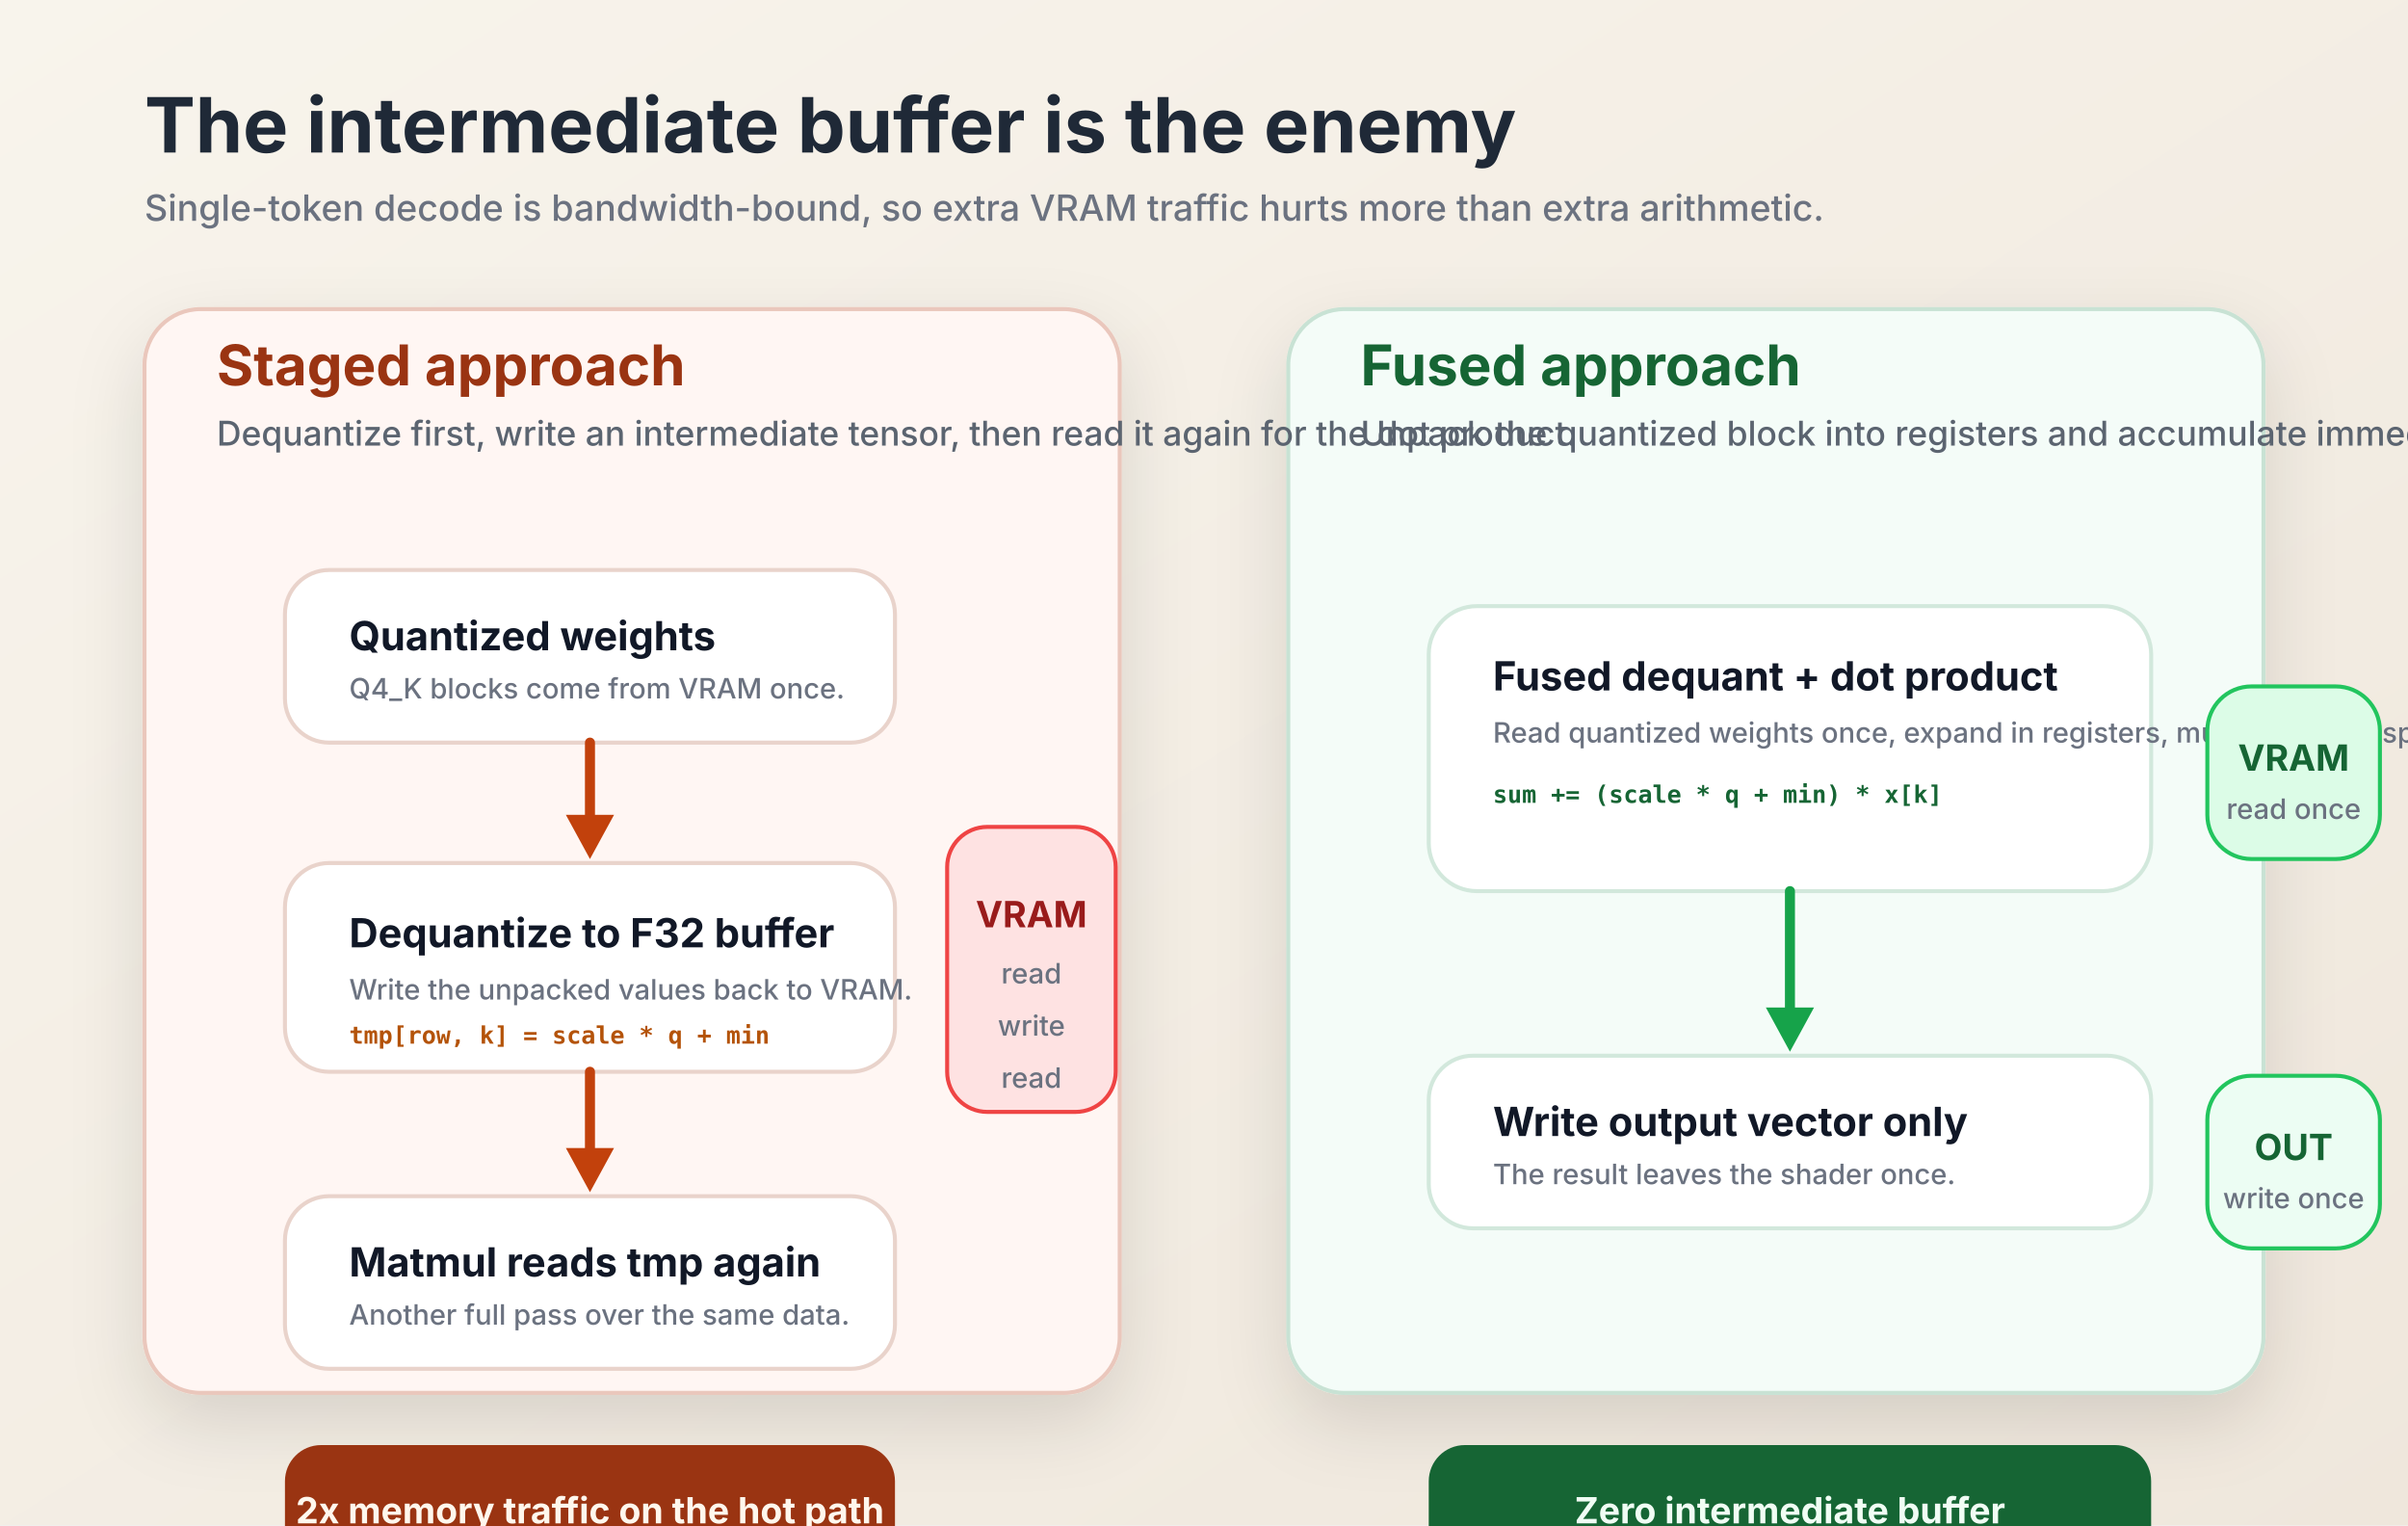
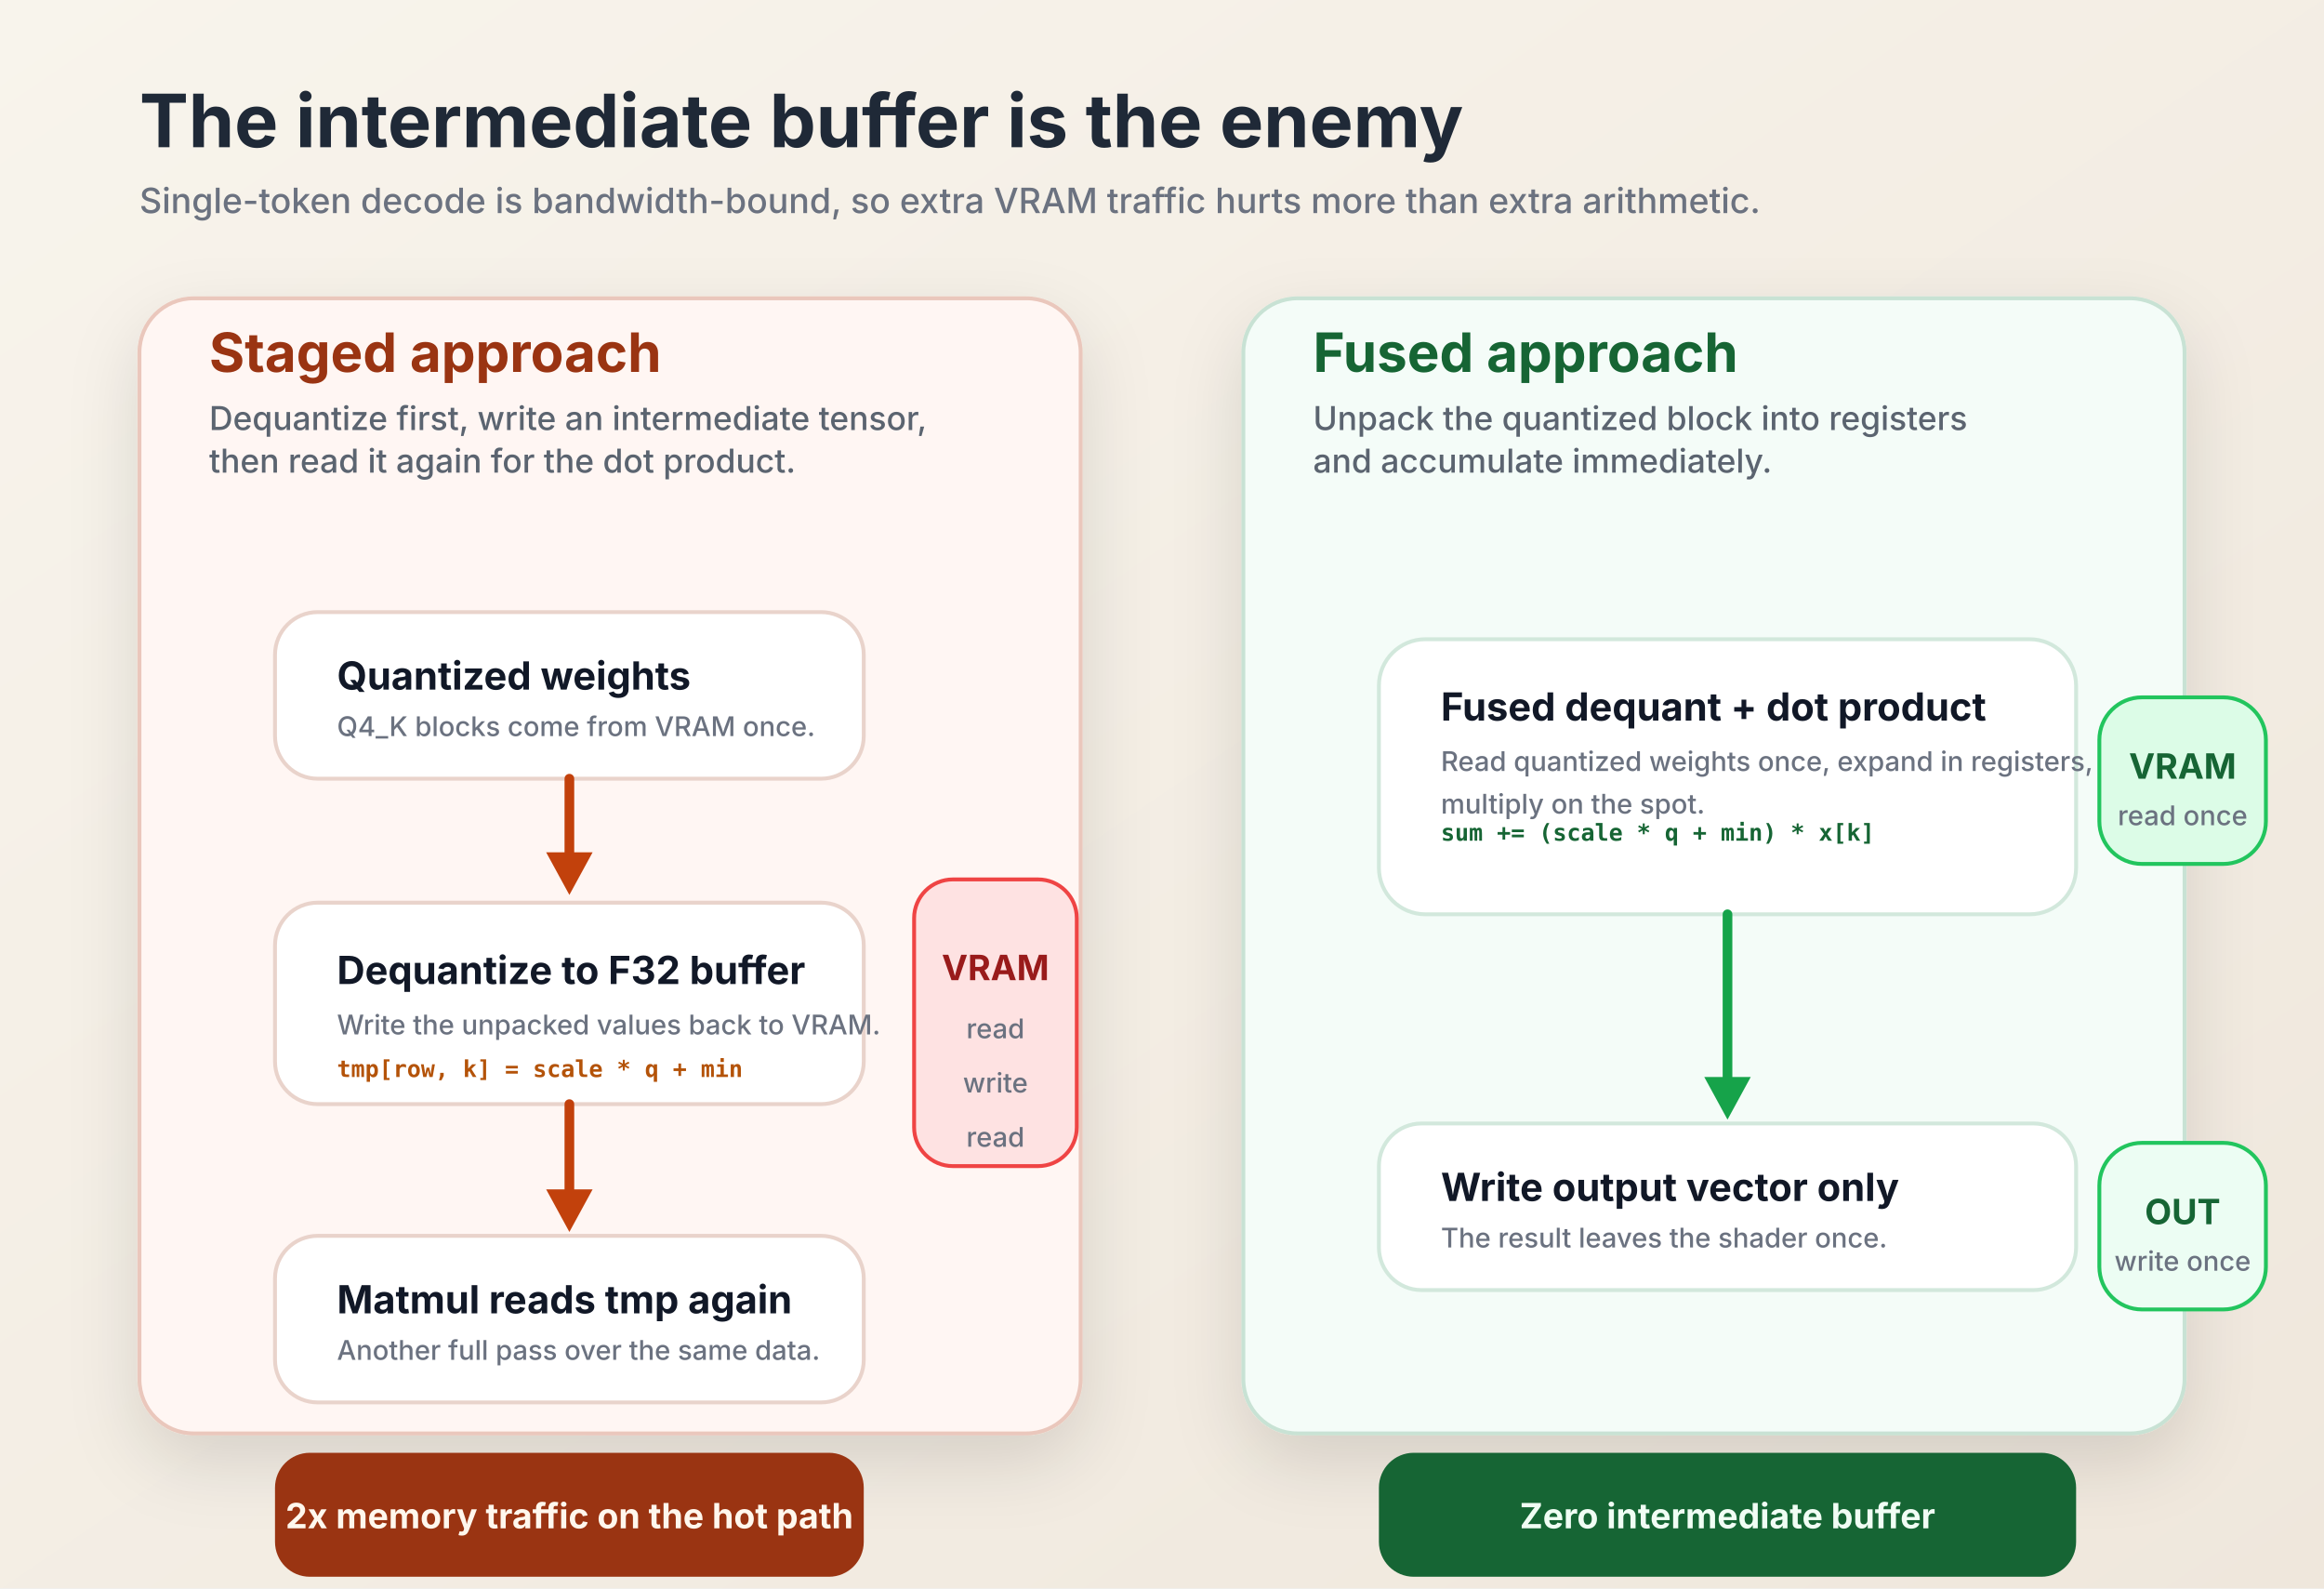
- <svg xmlns="http://www.w3.org/2000/svg" width="1200" height="760" viewBox="0 0 1200 760" role="img" aria-labelledby="title desc">
+ <svg xmlns="http://www.w3.org/2000/svg" width="1200" height="820" viewBox="0 0 1200 820" role="img" aria-labelledby="title desc">
  <defs>
    <linearGradient id="paper" x1="0" y1="0" x2="1" y2="1">
      <stop offset="0%" stop-color="#f8f4ec" />
      <stop offset="100%" stop-color="#efe7dc" />
    </linearGradient>
    <filter id="shadow" x="-20%" y="-20%" width="140%" height="140%">
      <feDropShadow dx="0" dy="14" stdDeviation="18" flood-color="#111827" flood-opacity="0.12" />
    </filter>
    <style>
      .title { font: 700 38px system-ui, -apple-system, sans-serif; fill: #1f2937; }
      .subtitle { font: 500 18px system-ui, -apple-system, sans-serif; fill: #6b7280; }
      .card-title { font: 700 28px system-ui, -apple-system, sans-serif; }
      .card-copy { font: 500 17px system-ui, -apple-system, sans-serif; fill: #5b6470; }
      .box-title { font: 700 20px system-ui, -apple-system, sans-serif; fill: #111827; }
      .box-copy { font: 500 14px system-ui, -apple-system, sans-serif; fill: #6b7280; }
      .badge { font: 700 18px system-ui, -apple-system, sans-serif; }
      .tiny { font: 600 12px ui-monospace, SFMono-Regular, Menlo, monospace; }
    </style>
  </defs>
-   <rect width="1200" height="760" fill="url(#paper)" />
+   <rect width="1200" height="820" fill="url(#paper)" />
  <g transform="translate(72 76)">
    <text class="title">The intermediate buffer is the enemy</text>
    <text class="subtitle" x="0" y="34">Single-token decode is bandwidth-bound, so extra VRAM traffic hurts more than extra arithmetic.</text>
  </g>
  <g filter="url(#shadow)">
-     <rect x="72" y="154" width="486" height="540" rx="28" fill="#fff6f3" stroke="#eac7bc" stroke-width="2" />
-     <rect x="642" y="154" width="486" height="540" rx="28" fill="#f4fcf8" stroke="#c8e2d4" stroke-width="2" />
+     <rect x="72" y="154" width="486" height="586" rx="28" fill="#fff6f3" stroke="#eac7bc" stroke-width="2" />
+     <rect x="642" y="154" width="486" height="586" rx="28" fill="#f4fcf8" stroke="#c8e2d4" stroke-width="2" />
  </g>
  <g transform="translate(108 192)">
    <text class="card-title" fill="#9a3412">Staged approach</text>
-     <text class="card-copy" x="0" y="30">Dequantize first, write an intermediate tensor, then read it again for the dot product.</text>
-     <rect x="34" y="92" width="304" height="86" rx="22" fill="#fff" stroke="#e9d3cb" stroke-width="2" />
-     <text class="box-title" x="66" y="132">Quantized weights</text>
-     <text class="box-copy" x="66" y="156">Q4_K blocks come from VRAM once.</text>
-     <rect x="34" y="238" width="304" height="104" rx="22" fill="#fff" stroke="#e9d3cb" stroke-width="2" />
-     <text class="box-title" x="66" y="280">Dequantize to F32 buffer</text>
-     <text class="box-copy" x="66" y="306">Write the unpacked values back to VRAM.</text>
-     <text class="tiny" x="66" y="328" fill="#b45309">tmp[row, k] = scale * q + min</text>
-     <rect x="34" y="404" width="304" height="86" rx="22" fill="#fff" stroke="#e9d3cb" stroke-width="2" />
-     <text class="box-title" x="66" y="444">Matmul reads tmp again</text>
-     <text class="box-copy" x="66" y="468">Another full pass over the same data.</text>
-     <rect x="34" y="528" width="304" height="64" rx="18" fill="#9a3412" />
-     <text class="badge" x="186" y="567" text-anchor="middle" fill="#fff7ed">2x memory traffic on the hot path</text>
-     <path d="M186 178 V228" stroke="#c2410c" stroke-width="5" stroke-linecap="round" />
-     <path d="M174 214 L186 236 L198 214" fill="#c2410c" />
-     <path d="M186 342 V394" stroke="#c2410c" stroke-width="5" stroke-linecap="round" />
-     <path d="M174 380 L186 402 L198 380" fill="#c2410c" />
-     <rect x="364" y="220" width="84" height="142" rx="20" fill="#fee2e2" stroke="#ef4444" stroke-width="2" />
-     <text class="badge" x="406" y="270" text-anchor="middle" fill="#991b1b">VRAM</text>
-     <text class="box-copy" x="406" y="298" text-anchor="middle">read</text>
-     <text class="box-copy" x="406" y="324" text-anchor="middle">write</text>
-     <text class="box-copy" x="406" y="350" text-anchor="middle">read</text>
+     <text class="card-copy" x="0" y="30">
+       <tspan x="0" dy="0">Dequantize first, write an intermediate tensor,</tspan>
+       <tspan x="0" dy="22">then read it again for the dot product.</tspan>
+     </text>
+     <rect x="34" y="124" width="304" height="86" rx="22" fill="#fff" stroke="#e9d3cb" stroke-width="2" />
+     <text class="box-title" x="66" y="164">Quantized weights</text>
+     <text class="box-copy" x="66" y="188">Q4_K blocks come from VRAM once.</text>
+     <rect x="34" y="274" width="304" height="104" rx="22" fill="#fff" stroke="#e9d3cb" stroke-width="2" />
+     <text class="box-title" x="66" y="316">Dequantize to F32 buffer</text>
+     <text class="box-copy" x="66" y="342">Write the unpacked values back to VRAM.</text>
+     <text class="tiny" x="66" y="364" fill="#b45309">tmp[row, k] = scale * q + min</text>
+     <rect x="34" y="446" width="304" height="86" rx="22" fill="#fff" stroke="#e9d3cb" stroke-width="2" />
+     <text class="box-title" x="66" y="486">Matmul reads tmp again</text>
+     <text class="box-copy" x="66" y="510">Another full pass over the same data.</text>
+     <rect x="34" y="558" width="304" height="64" rx="18" fill="#9a3412" />
+     <text class="badge" x="186" y="597" text-anchor="middle" fill="#fff7ed">2x memory traffic on the hot path</text>
+     <path d="M186 210 V262" stroke="#c2410c" stroke-width="5" stroke-linecap="round" />
+     <path d="M174 248 L186 270 L198 248" fill="#c2410c" />
+     <path d="M186 378 V436" stroke="#c2410c" stroke-width="5" stroke-linecap="round" />
+     <path d="M174 422 L186 444 L198 422" fill="#c2410c" />
+     <rect x="364" y="262" width="84" height="148" rx="20" fill="#fee2e2" stroke="#ef4444" stroke-width="2" />
+     <text class="badge" x="406" y="314" text-anchor="middle" fill="#991b1b">VRAM</text>
+     <text class="box-copy" x="406" y="344" text-anchor="middle">read</text>
+     <text class="box-copy" x="406" y="372" text-anchor="middle">write</text>
+     <text class="box-copy" x="406" y="400" text-anchor="middle">read</text>
  </g>
  <g transform="translate(678 192)">
    <text class="card-title" fill="#166534">Fused approach</text>
-     <text class="card-copy" x="0" y="30">Unpack the quantized block into registers and accumulate immediately.</text>
-     <rect x="34" y="110" width="360" height="142" rx="24" fill="#fff" stroke="#d2e8dc" stroke-width="2" />
-     <text class="box-title" x="66" y="152">Fused dequant + dot product</text>
-     <text class="box-copy" x="66" y="178">Read quantized weights once, expand in registers, multiply on the spot.</text>
-     <text class="tiny" x="66" y="208" fill="#166534">sum += (scale * q + min) * x[k]</text>
-     <rect x="34" y="334" width="360" height="86" rx="22" fill="#fff" stroke="#d2e8dc" stroke-width="2" />
-     <text class="box-title" x="66" y="374">Write output vector only</text>
-     <text class="box-copy" x="66" y="398">The result leaves the shader once.</text>
-     <path d="M214 252 V324" stroke="#16a34a" stroke-width="5" stroke-linecap="round" />
-     <path d="M202 310 L214 332 L226 310" fill="#16a34a" />
-     <rect x="34" y="528" width="360" height="64" rx="18" fill="#166534" />
-     <text class="badge" x="214" y="567" text-anchor="middle" fill="#f0fdf4">Zero intermediate buffer</text>
-     <g transform="translate(422 150)">
+     <text class="card-copy" x="0" y="30">
+       <tspan x="0" dy="0">Unpack the quantized block into registers</tspan>
+       <tspan x="0" dy="22">and accumulate immediately.</tspan>
+     </text>
+     <rect x="34" y="138" width="360" height="142" rx="24" fill="#fff" stroke="#d2e8dc" stroke-width="2" />
+     <text class="box-title" x="66" y="180">Fused dequant + dot product</text>
+     <text class="box-copy" x="66" y="206">
+       <tspan x="66" dy="0">Read quantized weights once, expand in registers,</tspan>
+       <tspan x="66" dy="22">multiply on the spot.</tspan>
+     </text>
+     <text class="tiny" x="66" y="242" fill="#166534">sum += (scale * q + min) * x[k]</text>
+     <rect x="34" y="388" width="360" height="86" rx="22" fill="#fff" stroke="#d2e8dc" stroke-width="2" />
+     <text class="box-title" x="66" y="428">Write output vector only</text>
+     <text class="box-copy" x="66" y="452">The result leaves the shader once.</text>
+     <path d="M214 280 V378" stroke="#16a34a" stroke-width="5" stroke-linecap="round" />
+     <path d="M202 364 L214 386 L226 364" fill="#16a34a" />
+     <rect x="34" y="558" width="360" height="64" rx="18" fill="#166534" />
+     <text class="badge" x="214" y="597" text-anchor="middle" fill="#f0fdf4">Zero intermediate buffer</text>
+     <g transform="translate(406 168)">
      <rect x="0" y="0" width="86" height="86" rx="22" fill="#dcfce7" stroke="#22c55e" stroke-width="2" />
      <text class="badge" x="43" y="42" text-anchor="middle" fill="#166534">VRAM</text>
      <text class="box-copy" x="43" y="66" text-anchor="middle">read once</text>
    </g>
-     <g transform="translate(422 344)">
+     <g transform="translate(406 398)">
      <rect x="0" y="0" width="86" height="86" rx="22" fill="#ecfdf3" stroke="#22c55e" stroke-width="2" />
      <text class="badge" x="43" y="42" text-anchor="middle" fill="#166534">OUT</text>
      <text class="box-copy" x="43" y="66" text-anchor="middle">write once</text>
    </g>
  </g>
</svg>
